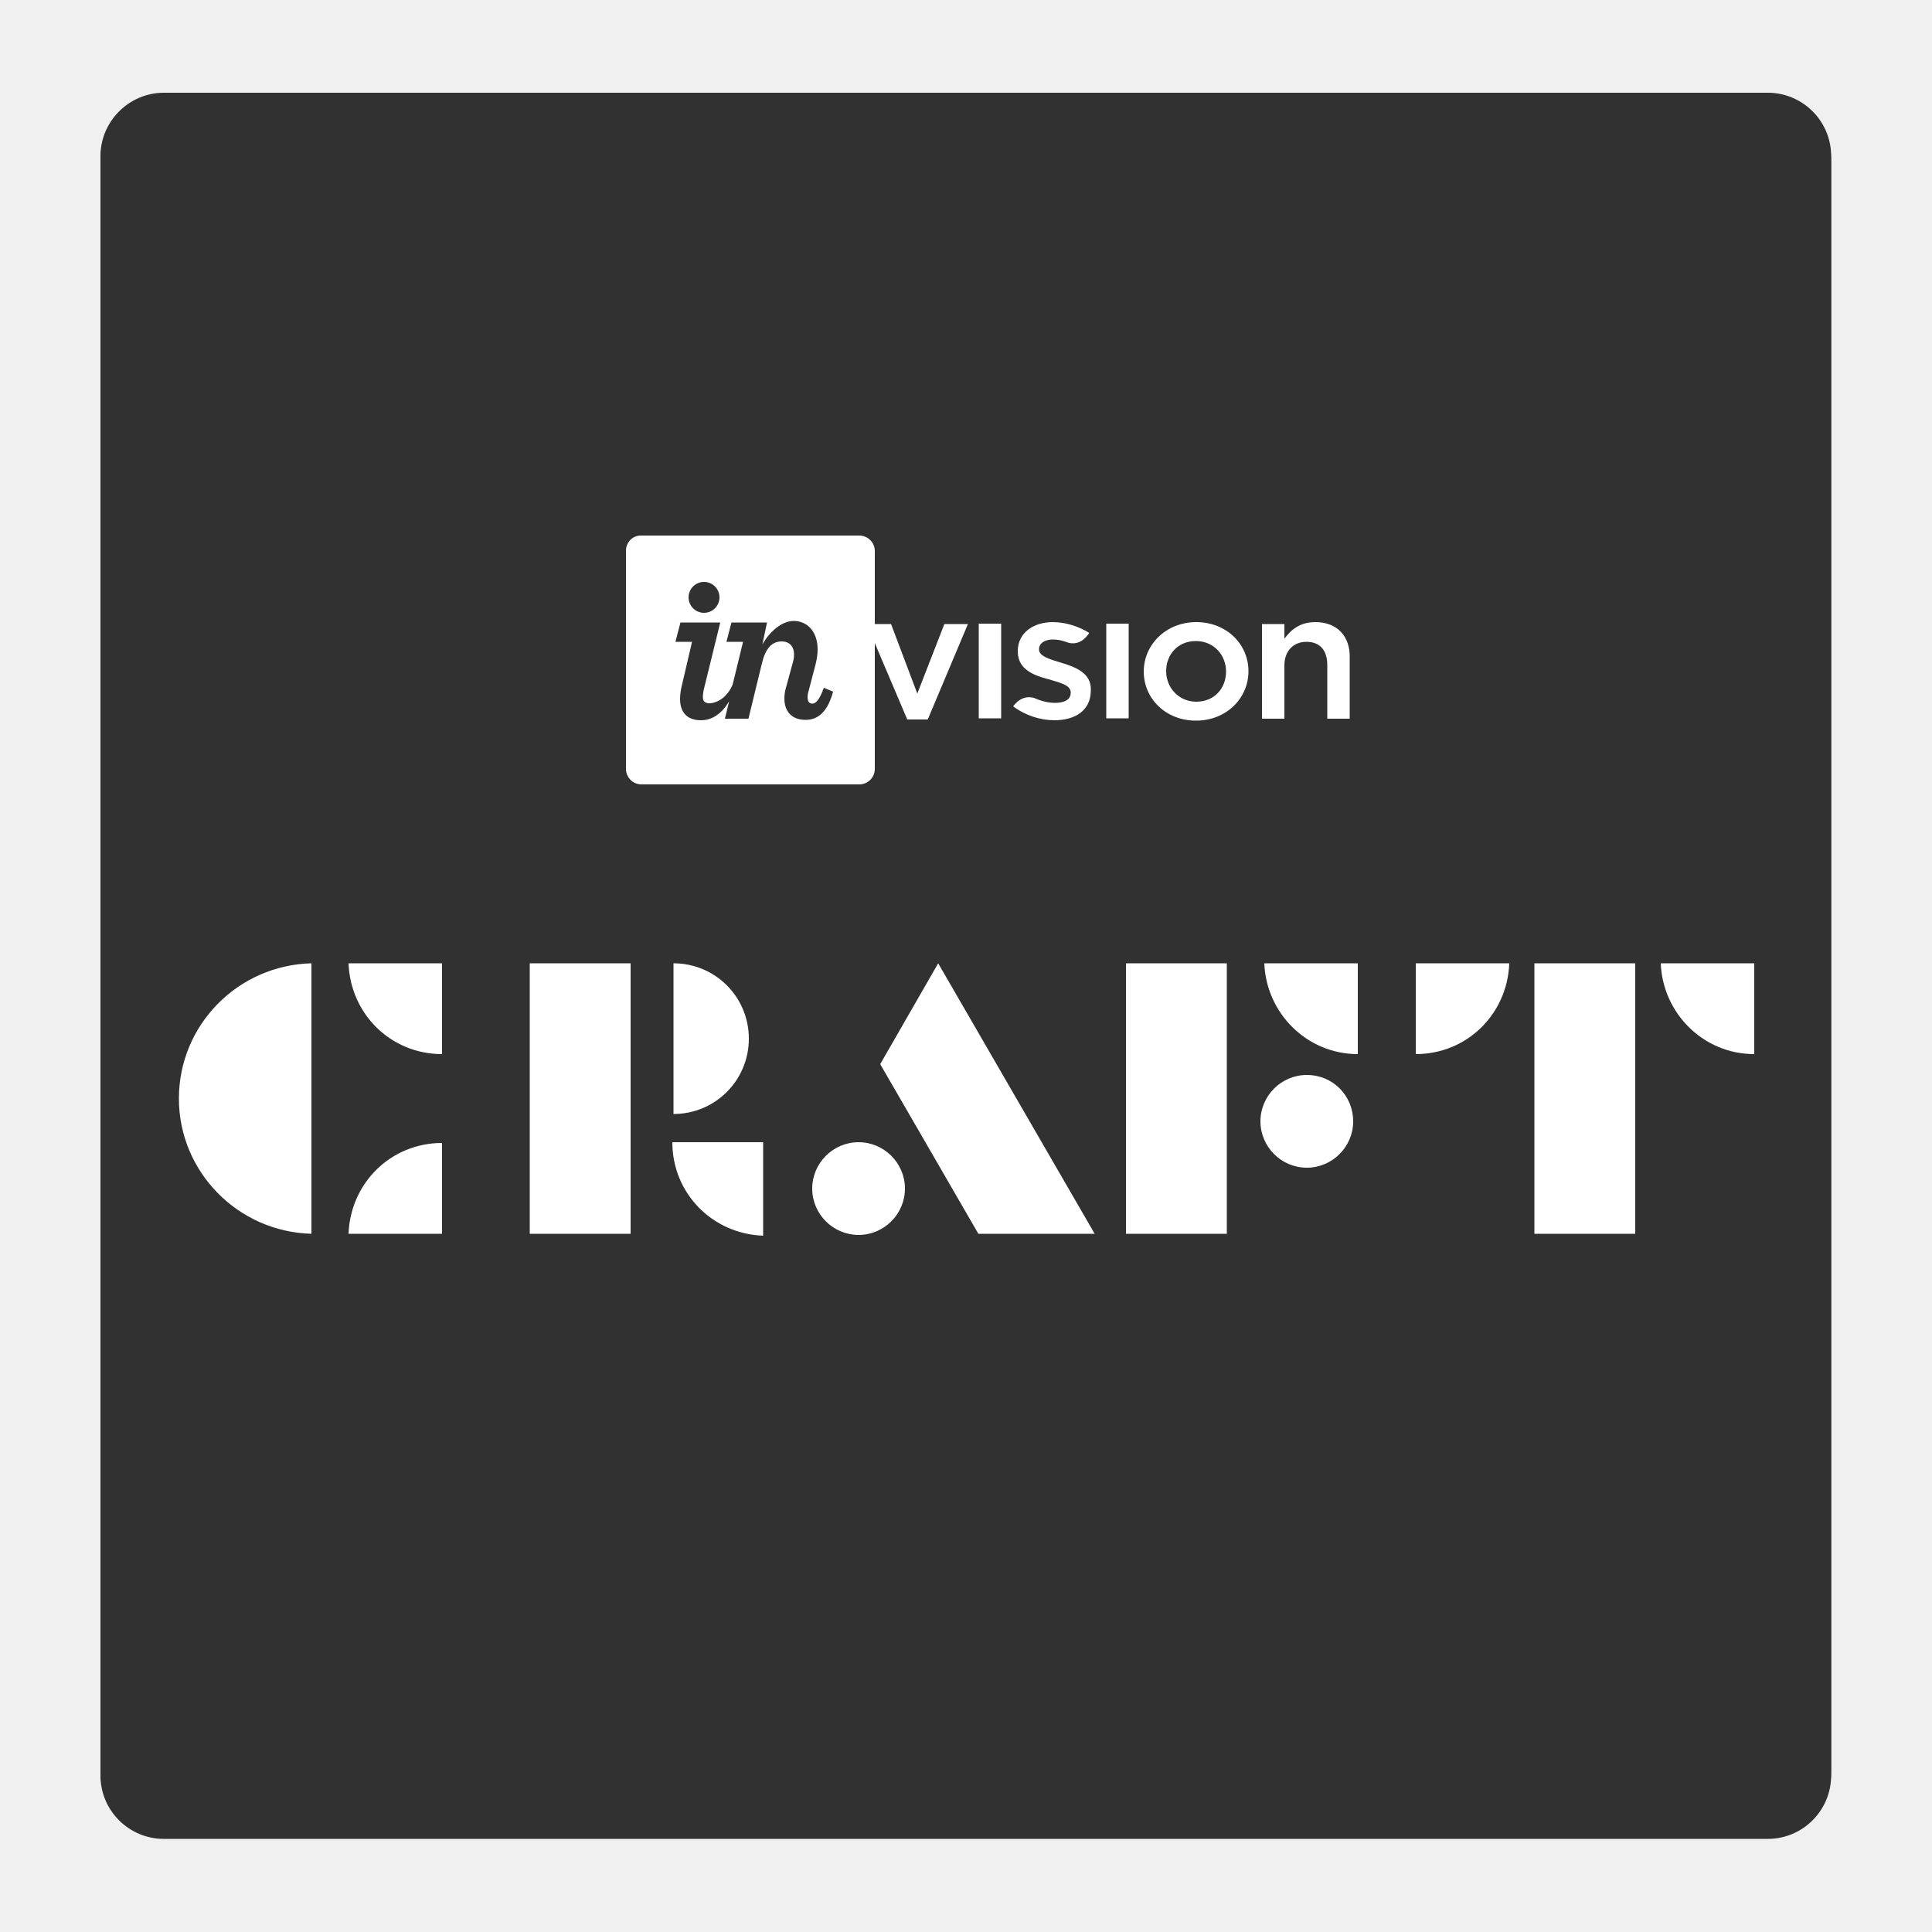
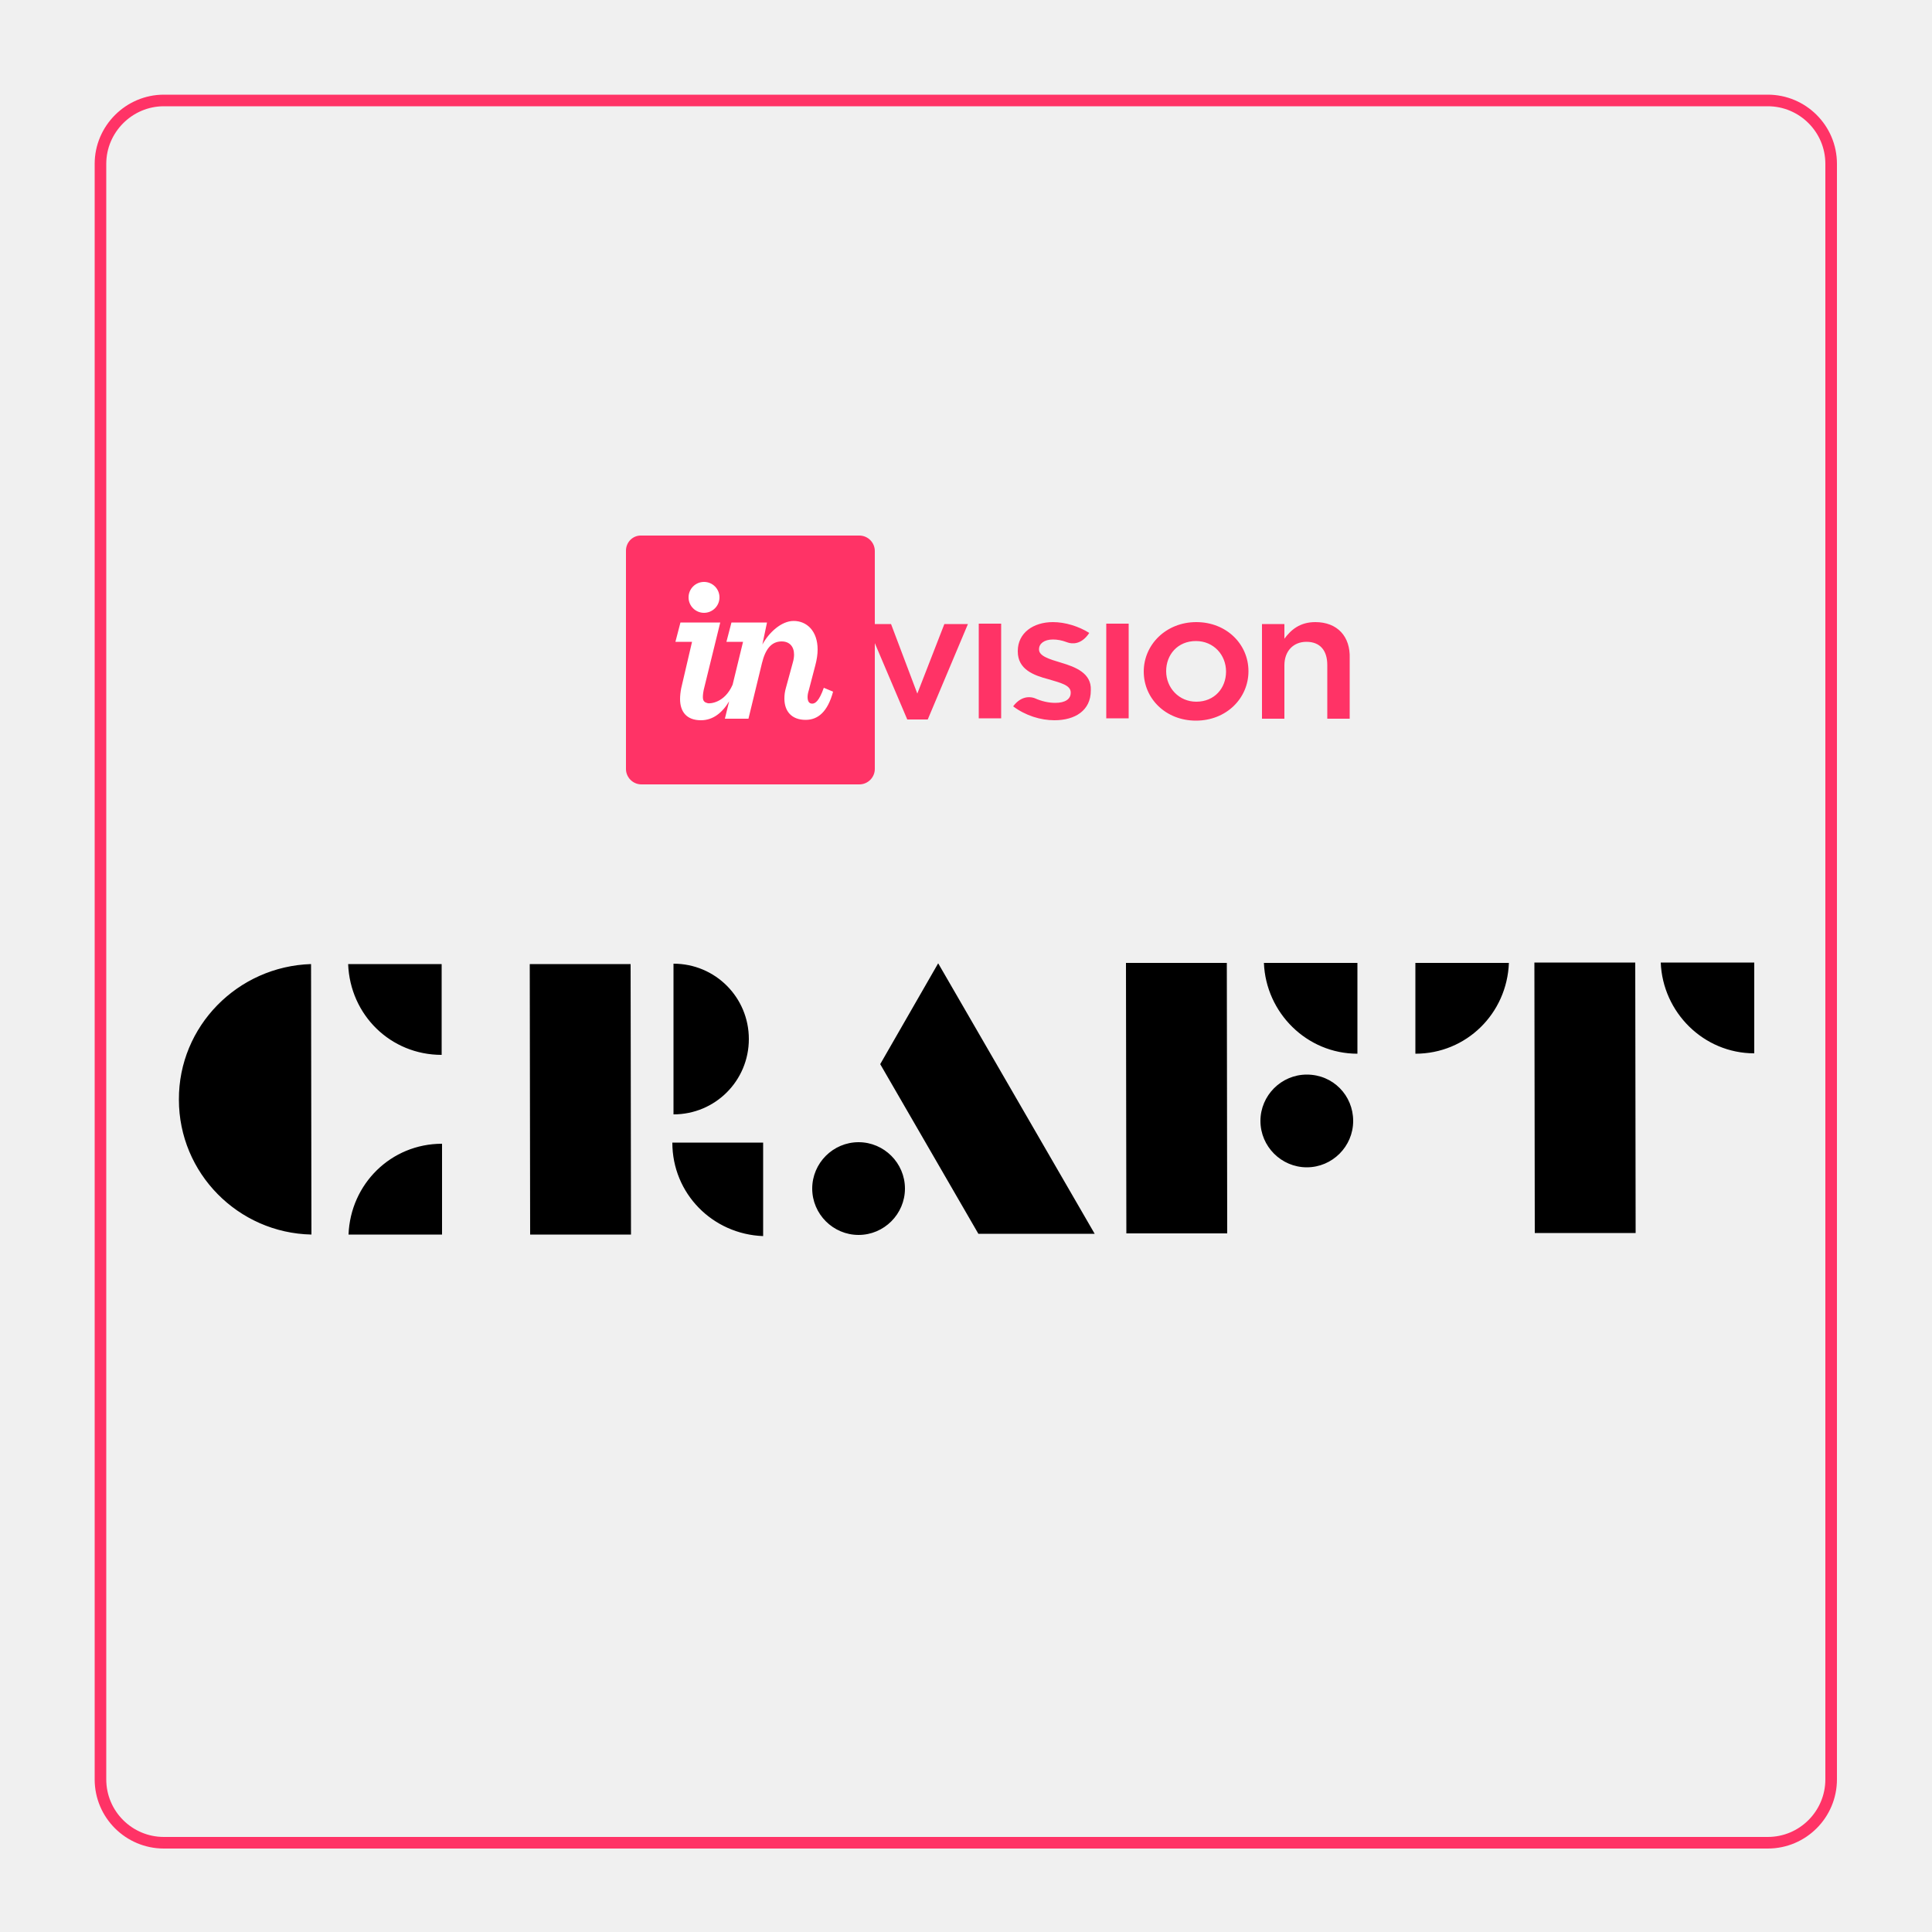
<svg xmlns="http://www.w3.org/2000/svg" version="1.1" x="0px" y="0px" viewBox="0 0 500 500" style="enable-background:new 0 0 500 500;" xml:space="preserve">
  <style type="text/css">
- 	.st0{fill:#313131;}
- 	.st1{fill:#FFFFFF;}
- 	.st2{display:none;}
- 	.st3{display:inline;}
- 	.st4{fill:none;stroke:#FF3366;stroke-width:3;stroke-miterlimit:10;}
- 	.st5{fill:#FF3366;}
+ 	.st0{display:none;}
+ 	.st1{display:inline;fill:#313131;}
+ 	.st2{display:inline;fill:#FFFFFF;}
+ 	.st3{fill:none;stroke:#FF3366;stroke-width:3;stroke-miterlimit:10;}
+ 	.st4{fill:#FF3366;}
+ 	.st5{fill:#FFFFFF;}
+ 	.st6{display:inline;}
+ 	.st7{fill:#313131;}
</style>
-   <g id="Layer_4">
-     <path class="st0" d="M26,40.4v418.1c0,9.1,7.4,16.4,16.4,16.4h415.1c9.1,0,16.4-7.4,16.4-16.4V40.4c0-9.1-7.4-16.4-16.4-16.4H42.4   C33.4,24,26,31.4,26,40.4z" />
+   <g id="Layer_4" class="st0">
+     <path class="st1" d="M26,40.4v418.1c0,9.1,7.4,16.4,16.4,16.4h415.1c9.1,0,16.4-7.4,16.4-16.4V40.4c0-9.1-7.4-16.4-16.4-16.4H42.4   C33.4,24,26,31.4,26,40.4z" />
  </g>
-   <g id="Layer_5">
-     <path class="st0" d="M26,41.4v418.1c0,9.1,7.4,16.4,16.4,16.4h415.1c9.1,0,16.4-7.4,16.4-16.4V41.4c0-9.1-7.4-16.4-16.4-16.4H42.4   C33.4,25,26,32.4,26,41.4z" />
-     <path class="st1" d="M114.4,249.3v23.5c-13.2,0-23.7-10.3-24.2-23.5H114.4z M114.4,319.3v-23.5c-13.2,0-23.7,10.3-24.2,23.5H114.4z    M174.3,288.3c10.8,0,19.5-8.7,19.5-19.5s-8.7-19.5-19.5-19.5 M197.5,295.6H174c0,13.2,10.3,23.7,23.5,24.2V295.6z M163.2,249.3   h-26.1v70h26.1V249.3L163.2,249.3z M222.2,295.6c-6.6,0-12,5.4-12,12s5.4,12,12,12s12-5.4,12-12S228.8,295.6,222.2,295.6z    M327.2,249.3c0.5,12.9,11,23.5,24.2,23.5v-23.5H327.2z M317.5,249.3h-26.1v70h26.1V249.3z M338.2,278.2c-6.6,0-12,5.4-12,12   s5.4,12,12,12s12-5.4,12-12S345,278.2,338.2,278.2z M423.2,249.3h-26.1v70h26.1V249.3z M429.8,249.3c0.5,12.9,11,23.5,24.2,23.5   v-23.5H429.8z M366.4,249.3v23.5c13.2,0,23.7-10.3,24.2-23.5H366.4z M242.8,249.3l-15,26.1l25.4,43.9h30.1L242.8,249.3z    M46.3,284.3c0,19,15.3,34.5,34.3,35v-70C61.5,249.8,46.3,265.3,46.3,284.3z" />
+   <g id="Layer_5" class="st0">
+     <path class="st1" d="M26,41.4v418.1c0,9.1,7.4,16.4,16.4,16.4h415.1c9.1,0,16.4-7.4,16.4-16.4V41.4c0-9.1-7.4-16.4-16.4-16.4H42.4   C33.4,25,26,32.4,26,41.4z" />
+     <path class="st2" d="M114.4,249.3v23.5c-13.2,0-23.7-10.3-24.2-23.5H114.4z M114.4,319.3v-23.5c-13.2,0-23.7,10.3-24.2,23.5H114.4z    M174.3,288.3c10.8,0,19.5-8.7,19.5-19.5s-8.7-19.5-19.5-19.5 M197.5,295.6H174c0,13.2,10.3,23.7,23.5,24.2V295.6z M163.2,249.3   h-26.1v70h26.1V249.3L163.2,249.3z M222.2,295.6c-6.6,0-12,5.4-12,12s5.4,12,12,12s12-5.4,12-12S228.8,295.6,222.2,295.6z    M327.2,249.3c0.5,12.9,11,23.5,24.2,23.5v-23.5H327.2z M317.5,249.3h-26.1v70h26.1V249.3z M338.2,278.2c-6.6,0-12,5.4-12,12   s5.4,12,12,12s12-5.4,12-12S345,278.2,338.2,278.2z M423.2,249.3h-26.1v70h26.1V249.3z M429.8,249.3c0.5,12.9,11,23.5,24.2,23.5   v-23.5H429.8z M366.4,249.3v23.5c13.2,0,23.7-10.3,24.2-23.5H366.4z M242.8,249.3l-15,26.1l25.4,43.9h30.1L242.8,249.3z    M46.3,284.3c0,19,15.3,34.5,34.3,35v-70C61.5,249.8,46.3,265.3,46.3,284.3z" />
  </g>
-   <g id="Layer_3" class="st2">
-     <path class="st3" d="M114.3,249.5l0,23.5c-13.2,0-23.7-10.3-24.2-23.5L114.3,249.5z M114.4,319.5l0-23.5   c-13.2,0-23.7,10.4-24.2,23.5L114.4,319.5z M174.3,288.4c10.8,0,19.5-8.7,19.5-19.5c0-10.8-8.7-19.5-19.5-19.5 M197.5,295.7   l-23.5,0c0,13.2,10.4,23.7,23.5,24.2L197.5,295.7z M163.2,249.5l-26.1,0l0.1,70l26.1,0L163.2,249.5L163.2,249.5z M222.2,295.6   c-6.6,0-12,5.4-12,12s5.4,12,12,12c6.6,0,12-5.4,12-12C234.2,301,228.8,295.6,222.2,295.6z M327.1,249.2   c0.5,12.9,11.1,23.5,24.2,23.5l0-23.5L327.1,249.2z M317.5,249.2l-26.1,0l0.1,70l26.1,0L317.5,249.2z M338.2,278.1   c-6.6,0-12,5.4-12,12c0,6.6,5.4,12,12,12c6.6,0,12-5.4,12-12C350.2,283.5,345,278.1,338.2,278.1z M423.2,249.1l-26.1,0l0.1,70   l26.1,0L423.2,249.1z M429.8,249.1c0.5,12.9,11.1,23.5,24.2,23.5l0-23.5L429.8,249.1z M366.3,249.2l0,23.5   c13.2,0,23.7-10.4,24.2-23.5L366.3,249.2z M242.8,249.3l-15,26.1l25.4,43.9l30.1,0L242.8,249.3z M46.3,284.6   c0,19,15.3,34.5,34.3,34.9l-0.1-70C61.5,250.1,46.2,265.6,46.3,284.6z" />
+   <g id="Layer_3">
+     <path d="M114.3,249.5l0,23.5c-13.2,0-23.7-10.3-24.2-23.5L114.3,249.5z M114.4,319.5l0-23.5c-13.2,0-23.7,10.4-24.2,23.5   L114.4,319.5z M174.3,288.4c10.8,0,19.5-8.7,19.5-19.5c0-10.8-8.7-19.5-19.5-19.5 M197.5,295.7l-23.5,0c0,13.2,10.4,23.7,23.5,24.2   L197.5,295.7z M163.2,249.5l-26.1,0l0.1,70l26.1,0L163.2,249.5L163.2,249.5z M222.2,295.6c-6.6,0-12,5.4-12,12s5.4,12,12,12   c6.6,0,12-5.4,12-12C234.2,301,228.8,295.6,222.2,295.6z M327.1,249.2c0.5,12.9,11.1,23.5,24.2,23.5l0-23.5L327.1,249.2z    M317.5,249.2l-26.1,0l0.1,70l26.1,0L317.5,249.2z M338.2,278.1c-6.6,0-12,5.4-12,12c0,6.6,5.4,12,12,12c6.6,0,12-5.4,12-12   C350.2,283.5,345,278.1,338.2,278.1z M423.2,249.1l-26.1,0l0.1,70l26.1,0L423.2,249.1z M429.8,249.1c0.5,12.9,11.1,23.5,24.2,23.5   l0-23.5L429.8,249.1z M366.3,249.2l0,23.5c13.2,0,23.7-10.4,24.2-23.5L366.3,249.2z M242.8,249.3l-15,26.1l25.4,43.9l30.1,0   L242.8,249.3z M46.3,284.6c0,19,15.3,34.5,34.3,34.9l-0.1-70C61.5,250.1,46.2,265.6,46.3,284.6z" />
  </g>
-   <g id="Layer_6" class="st2">
-     <path class="st4" d="M26,42.4v418.1c0,9.1,7.4,16.4,16.4,16.4h415.1c9.1,0,16.4-7.4,16.4-16.4V42.4c0-9.1-7.4-16.4-16.4-16.4H42.4   C33.4,26,26,33.4,26,42.4z" />
+   <g id="Layer_6">
+     <path class="st3" d="M26,42.4v418.1c0,9.1,7.4,16.4,16.4,16.4h415.1c9.1,0,16.4-7.4,16.4-16.4V42.4c0-9.1-7.4-16.4-16.4-16.4H42.4   C33.4,26,26,33.4,26,42.4z" />
  </g>
-   <g id="Layer_7" class="st2">
-     <g class="st3">
-       <path class="st5" d="M162,142.5V199c0,2.2,1.8,4,4,4h56.4c2.2,0,4-1.8,4-4v-56.4c0-2.2-1.8-4-4-4H166    C163.8,138.5,162,140.3,162,142.5z" />
-       <path id="vision" class="st5" d="M286.3,185.9h5.8v-24.5h-5.8C286.3,161.5,286.3,185.9,286.3,185.9z M340.4,161c-4,0-6.3,2-8,4.3    v-3.8h-5.8v24.5h5.8v-13.8c0-3.8,2.4-6.1,5.7-6.1c3.5,0,5.4,2.2,5.4,6v13.9h5.8v-15.6C349.5,164.7,346.1,161,340.4,161z     M309.6,181.6c-4.5,0-7.8-3.6-7.8-7.9c0-4.3,3-7.8,7.7-7.8c4.6,0,7.8,3.6,7.8,7.9C317.3,178.1,314.3,181.6,309.6,181.6z     M309.6,161c-7.8,0-13.6,5.8-13.6,12.8c0,7,5.7,12.7,13.5,12.7c7.9,0,13.6-5.8,13.6-12.8C323.1,166.7,317.4,161,309.6,161z     M237.4,179.5l-6.8-18h-6.3l10.5,24.7h5.3l10.4-24.7h-6.1L237.4,179.5z M274.6,171.5c-3-0.9-5.7-1.7-5.7-3.4V168    c0-1.4,1.3-2.5,3.6-2.5c1.1,0,2.3,0.2,3.6,0.7l0,0c0,0,0,0,0,0c0.1,0,0.2,0.1,0.3,0.1c0.9,0.3,3.4,0.7,5.5-2.5    c-2.7-1.7-6.2-2.8-9.4-2.8c-5.1,0-9.1,2.8-9.1,7.5v0.1c0,4.7,4.2,6.2,8,7.2c3,0.9,5.7,1.5,5.7,3.4v0.1c0,1.6-1.4,2.6-4,2.6    c-1.7,0-3.5-0.4-5.3-1.2c-0.5-0.2-3.2-1.1-5.6,2.1c3.2,2.4,7.1,3.6,10.7,3.6c5.3,0,9.4-2.5,9.4-7.7v-0.1    C282.5,174.2,278.3,172.6,274.6,171.5z M253.3,185.9h5.8v-24.5h-5.8C253.3,161.5,253.3,185.9,253.3,185.9z" />
-       <path class="st1" d="M176.3,178.1c-0.2,1-0.3,2-0.3,2.8c0,3.3,1.7,5.5,5.4,5.5c3.1,0,5.5-1.9,7.3-4.9l-1.1,4.5h6.1l3.5-14.4    c0.9-3.7,2.5-5.6,5.1-5.6c2,0,3.2,1.3,3.2,3.4c0,0.6-0.1,1.3-0.3,2l-1.8,6.6c-0.3,1-0.4,1.9-0.4,2.8c0,3.2,1.8,5.5,5.5,5.5    c3.2,0,5.7-2.1,7.1-7.3l-2.4-1c-1.2,3.4-2.2,4.1-3,4.1c-0.8,0-1.2-0.6-1.2-1.7c0-0.5,0.1-1.1,0.3-1.7l1.7-6.5    c0.4-1.5,0.6-2.9,0.6-4.1c0-4.8-2.8-7.4-6.2-7.4c-3.2,0-6.4,3-8.1,6.1l1.2-5.7h-9.2l-1.3,5h4.3l-2.7,11.1    c-2.1,4.8-5.9,4.9-6.4,4.8c-0.8-0.2-1.3-0.5-1.3-1.6c0-0.6,0.1-1.5,0.4-2.6l4.1-16.7h-10.3l-1.3,5h4.3L176.3,178.1" />
-       <circle class="st1" cx="182.2" cy="154.6" r="4" />
+   <g id="Layer_7">
+     <g>
+       <path class="st4" d="M162,142.5V199c0,2.2,1.8,4,4,4h56.4c2.2,0,4-1.8,4-4v-56.4c0-2.2-1.8-4-4-4H166    C163.8,138.5,162,140.3,162,142.5z" />
+       <path id="vision" class="st4" d="M286.3,185.9h5.8v-24.5h-5.8C286.3,161.5,286.3,185.9,286.3,185.9z M340.4,161c-4,0-6.3,2-8,4.3    v-3.8h-5.8v24.5h5.8v-13.8c0-3.8,2.4-6.1,5.7-6.1c3.5,0,5.4,2.2,5.4,6v13.9h5.8v-15.6C349.5,164.7,346.1,161,340.4,161z     M309.6,181.6c-4.5,0-7.8-3.6-7.8-7.9c0-4.3,3-7.8,7.7-7.8c4.6,0,7.8,3.6,7.8,7.9C317.3,178.1,314.3,181.6,309.6,181.6z     M309.6,161c-7.8,0-13.6,5.8-13.6,12.8c0,7,5.7,12.7,13.5,12.7c7.9,0,13.6-5.8,13.6-12.8C323.1,166.7,317.4,161,309.6,161z     M237.4,179.5l-6.8-18h-6.3l10.5,24.7h5.3l10.4-24.7h-6.1L237.4,179.5z M274.6,171.5c-3-0.9-5.7-1.7-5.7-3.4V168    c0-1.4,1.3-2.5,3.6-2.5c1.1,0,2.3,0.2,3.6,0.7l0,0c0,0,0,0,0,0c0.1,0,0.2,0.1,0.3,0.1c0.9,0.3,3.4,0.7,5.5-2.5    c-2.7-1.7-6.2-2.8-9.4-2.8c-5.1,0-9.1,2.8-9.1,7.5v0.1c0,4.7,4.2,6.2,8,7.2c3,0.9,5.7,1.5,5.7,3.4v0.1c0,1.6-1.4,2.6-4,2.6    c-1.7,0-3.5-0.4-5.3-1.2c-0.5-0.2-3.2-1.1-5.6,2.1c3.2,2.4,7.1,3.6,10.7,3.6c5.3,0,9.4-2.5,9.4-7.7v-0.1    C282.5,174.2,278.3,172.6,274.6,171.5z M253.3,185.9h5.8v-24.5h-5.8C253.3,161.5,253.3,185.9,253.3,185.9z" />
+       <path class="st5" d="M176.3,178.1c-0.2,1-0.3,2-0.3,2.8c0,3.3,1.7,5.5,5.4,5.5c3.1,0,5.5-1.9,7.3-4.9l-1.1,4.5h6.1l3.5-14.4    c0.9-3.7,2.5-5.6,5.1-5.6c2,0,3.2,1.3,3.2,3.4c0,0.6-0.1,1.3-0.3,2l-1.8,6.6c-0.3,1-0.4,1.9-0.4,2.8c0,3.2,1.8,5.5,5.5,5.5    c3.2,0,5.7-2.1,7.1-7.3l-2.4-1c-1.2,3.4-2.2,4.1-3,4.1c-0.8,0-1.2-0.6-1.2-1.7c0-0.5,0.1-1.1,0.3-1.7l1.7-6.5    c0.4-1.5,0.6-2.9,0.6-4.1c0-4.8-2.8-7.4-6.2-7.4c-3.2,0-6.4,3-8.1,6.1l1.2-5.7h-9.2l-1.3,5h4.3l-2.7,11.1    c-2.1,4.8-5.9,4.9-6.4,4.8c-0.8-0.2-1.3-0.5-1.3-1.6c0-0.6,0.1-1.5,0.4-2.6l4.1-16.7h-10.3l-1.3,5h4.3L176.3,178.1" />
+       <circle class="st5" cx="182.2" cy="154.6" r="4" />
    </g>
  </g>
-   <g id="Layer_8">
-     <g>
-       <path class="st1" d="M162,142.5V199c0,2.2,1.8,4,4,4h56.4c2.2,0,4-1.8,4-4v-56.4c0-2.2-1.8-4-4-4H166    C163.8,138.5,162,140.3,162,142.5z" />
-       <path id="vision_1_" class="st1" d="M286.3,185.9h5.8v-24.5h-5.8C286.3,161.5,286.3,185.9,286.3,185.9z M340.4,161    c-4,0-6.3,2-8,4.3v-3.8h-5.8v24.5h5.8v-13.8c0-3.8,2.4-6.1,5.7-6.1c3.5,0,5.4,2.2,5.4,6v13.9h5.8v-15.6    C349.5,164.7,346.1,161,340.4,161z M309.6,181.6c-4.5,0-7.8-3.6-7.8-7.9c0-4.3,3-7.8,7.7-7.8c4.6,0,7.8,3.6,7.8,7.9    C317.3,178.1,314.3,181.6,309.6,181.6z M309.6,161c-7.8,0-13.6,5.8-13.6,12.8c0,7,5.7,12.7,13.5,12.7c7.9,0,13.6-5.8,13.6-12.8    C323.1,166.7,317.4,161,309.6,161z M237.4,179.5l-6.8-18h-6.3l10.5,24.7h5.3l10.4-24.7h-6.1L237.4,179.5z M274.6,171.5    c-3-0.9-5.7-1.7-5.7-3.4V168c0-1.4,1.3-2.5,3.6-2.5c1.1,0,2.3,0.2,3.6,0.7l0,0c0,0,0,0,0,0c0.1,0,0.2,0.1,0.3,0.1    c0.9,0.3,3.4,0.7,5.5-2.5c-2.7-1.7-6.2-2.8-9.4-2.8c-5.1,0-9.1,2.8-9.1,7.5v0.1c0,4.7,4.2,6.2,8,7.2c3,0.9,5.7,1.5,5.7,3.4v0.1    c0,1.6-1.4,2.6-4,2.6c-1.7,0-3.5-0.4-5.3-1.2c-0.5-0.2-3.2-1.1-5.6,2.1c3.2,2.4,7.1,3.6,10.7,3.6c5.3,0,9.4-2.5,9.4-7.7v-0.1    C282.5,174.2,278.3,172.6,274.6,171.5z M253.3,185.9h5.8v-24.5h-5.8C253.3,161.5,253.3,185.9,253.3,185.9z" />
-       <path class="st0" d="M176.3,178.1c-0.2,1-0.3,2-0.3,2.8c0,3.3,1.7,5.5,5.4,5.5c3.1,0,5.5-1.9,7.3-4.9l-1.1,4.5h6.1l3.5-14.4    c0.9-3.7,2.5-5.6,5.1-5.6c2,0,3.2,1.3,3.2,3.4c0,0.6-0.1,1.3-0.3,2l-1.8,6.6c-0.3,1-0.4,1.9-0.4,2.8c0,3.2,1.8,5.5,5.5,5.5    c3.2,0,5.7-2.1,7.1-7.3l-2.4-1c-1.2,3.4-2.2,4.1-3,4.1c-0.8,0-1.2-0.6-1.2-1.7c0-0.5,0.1-1.1,0.3-1.7l1.7-6.5    c0.4-1.5,0.6-2.9,0.6-4.1c0-4.8-2.8-7.4-6.2-7.4c-3.2,0-6.4,3-8.1,6.1l1.2-5.7h-9.2l-1.3,5h4.3l-2.7,11.1    c-2.1,4.8-5.9,4.9-6.4,4.8c-0.8-0.2-1.3-0.5-1.3-1.6c0-0.6,0.1-1.5,0.4-2.6l4.1-16.7h-10.3l-1.3,5h4.3L176.3,178.1" />
-       <circle class="st0" cx="182.2" cy="154.6" r="4" />
+   <g id="Layer_8" class="st0">
+     <g class="st6">
+       <path class="st5" d="M162,142.5V199c0,2.2,1.8,4,4,4h56.4c2.2,0,4-1.8,4-4v-56.4c0-2.2-1.8-4-4-4H166    C163.8,138.5,162,140.3,162,142.5z" />
+       <path id="vision_1_" class="st5" d="M286.3,185.9h5.8v-24.5h-5.8C286.3,161.5,286.3,185.9,286.3,185.9z M340.4,161    c-4,0-6.3,2-8,4.3v-3.8h-5.8v24.5h5.8v-13.8c0-3.8,2.4-6.1,5.7-6.1c3.5,0,5.4,2.2,5.4,6v13.9h5.8v-15.6    C349.5,164.7,346.1,161,340.4,161z M309.6,181.6c-4.5,0-7.8-3.6-7.8-7.9c0-4.3,3-7.8,7.7-7.8c4.6,0,7.8,3.6,7.8,7.9    C317.3,178.1,314.3,181.6,309.6,181.6z M309.6,161c-7.8,0-13.6,5.8-13.6,12.8c0,7,5.7,12.7,13.5,12.7c7.9,0,13.6-5.8,13.6-12.8    C323.1,166.7,317.4,161,309.6,161z M237.4,179.5l-6.8-18h-6.3l10.5,24.7h5.3l10.4-24.7h-6.1L237.4,179.5z M274.6,171.5    c-3-0.9-5.7-1.7-5.7-3.4V168c0-1.4,1.3-2.5,3.6-2.5c1.1,0,2.3,0.2,3.6,0.7l0,0c0,0,0,0,0,0c0.1,0,0.2,0.1,0.3,0.1    c0.9,0.3,3.4,0.7,5.5-2.5c-2.7-1.7-6.2-2.8-9.4-2.8c-5.1,0-9.1,2.8-9.1,7.5v0.1c0,4.7,4.2,6.2,8,7.2c3,0.9,5.7,1.5,5.7,3.4v0.1    c0,1.6-1.4,2.6-4,2.6c-1.7,0-3.5-0.4-5.3-1.2c-0.5-0.2-3.2-1.1-5.6,2.1c3.2,2.4,7.1,3.6,10.7,3.6c5.3,0,9.4-2.5,9.4-7.7v-0.1    C282.5,174.2,278.3,172.6,274.6,171.5z M253.3,185.9h5.8v-24.5h-5.8C253.3,161.5,253.3,185.9,253.3,185.9z" />
+       <path class="st7" d="M176.3,178.1c-0.2,1-0.3,2-0.3,2.8c0,3.3,1.7,5.5,5.4,5.5c3.1,0,5.5-1.9,7.3-4.9l-1.1,4.5h6.1l3.5-14.4    c0.9-3.7,2.5-5.6,5.1-5.6c2,0,3.2,1.3,3.2,3.4c0,0.6-0.1,1.3-0.3,2l-1.8,6.6c-0.3,1-0.4,1.9-0.4,2.8c0,3.2,1.8,5.5,5.5,5.5    c3.2,0,5.7-2.1,7.1-7.3l-2.4-1c-1.2,3.4-2.2,4.1-3,4.1c-0.8,0-1.2-0.6-1.2-1.7c0-0.5,0.1-1.1,0.3-1.7l1.7-6.5    c0.4-1.5,0.6-2.9,0.6-4.1c0-4.8-2.8-7.4-6.2-7.4c-3.2,0-6.4,3-8.1,6.1l1.2-5.7h-9.2l-1.3,5h4.3l-2.7,11.1    c-2.1,4.8-5.9,4.9-6.4,4.8c-0.8-0.2-1.3-0.5-1.3-1.6c0-0.6,0.1-1.5,0.4-2.6l4.1-16.7h-10.3l-1.3,5h4.3L176.3,178.1" />
+       <circle class="st7" cx="182.2" cy="154.6" r="4" />
    </g>
  </g>
</svg>
